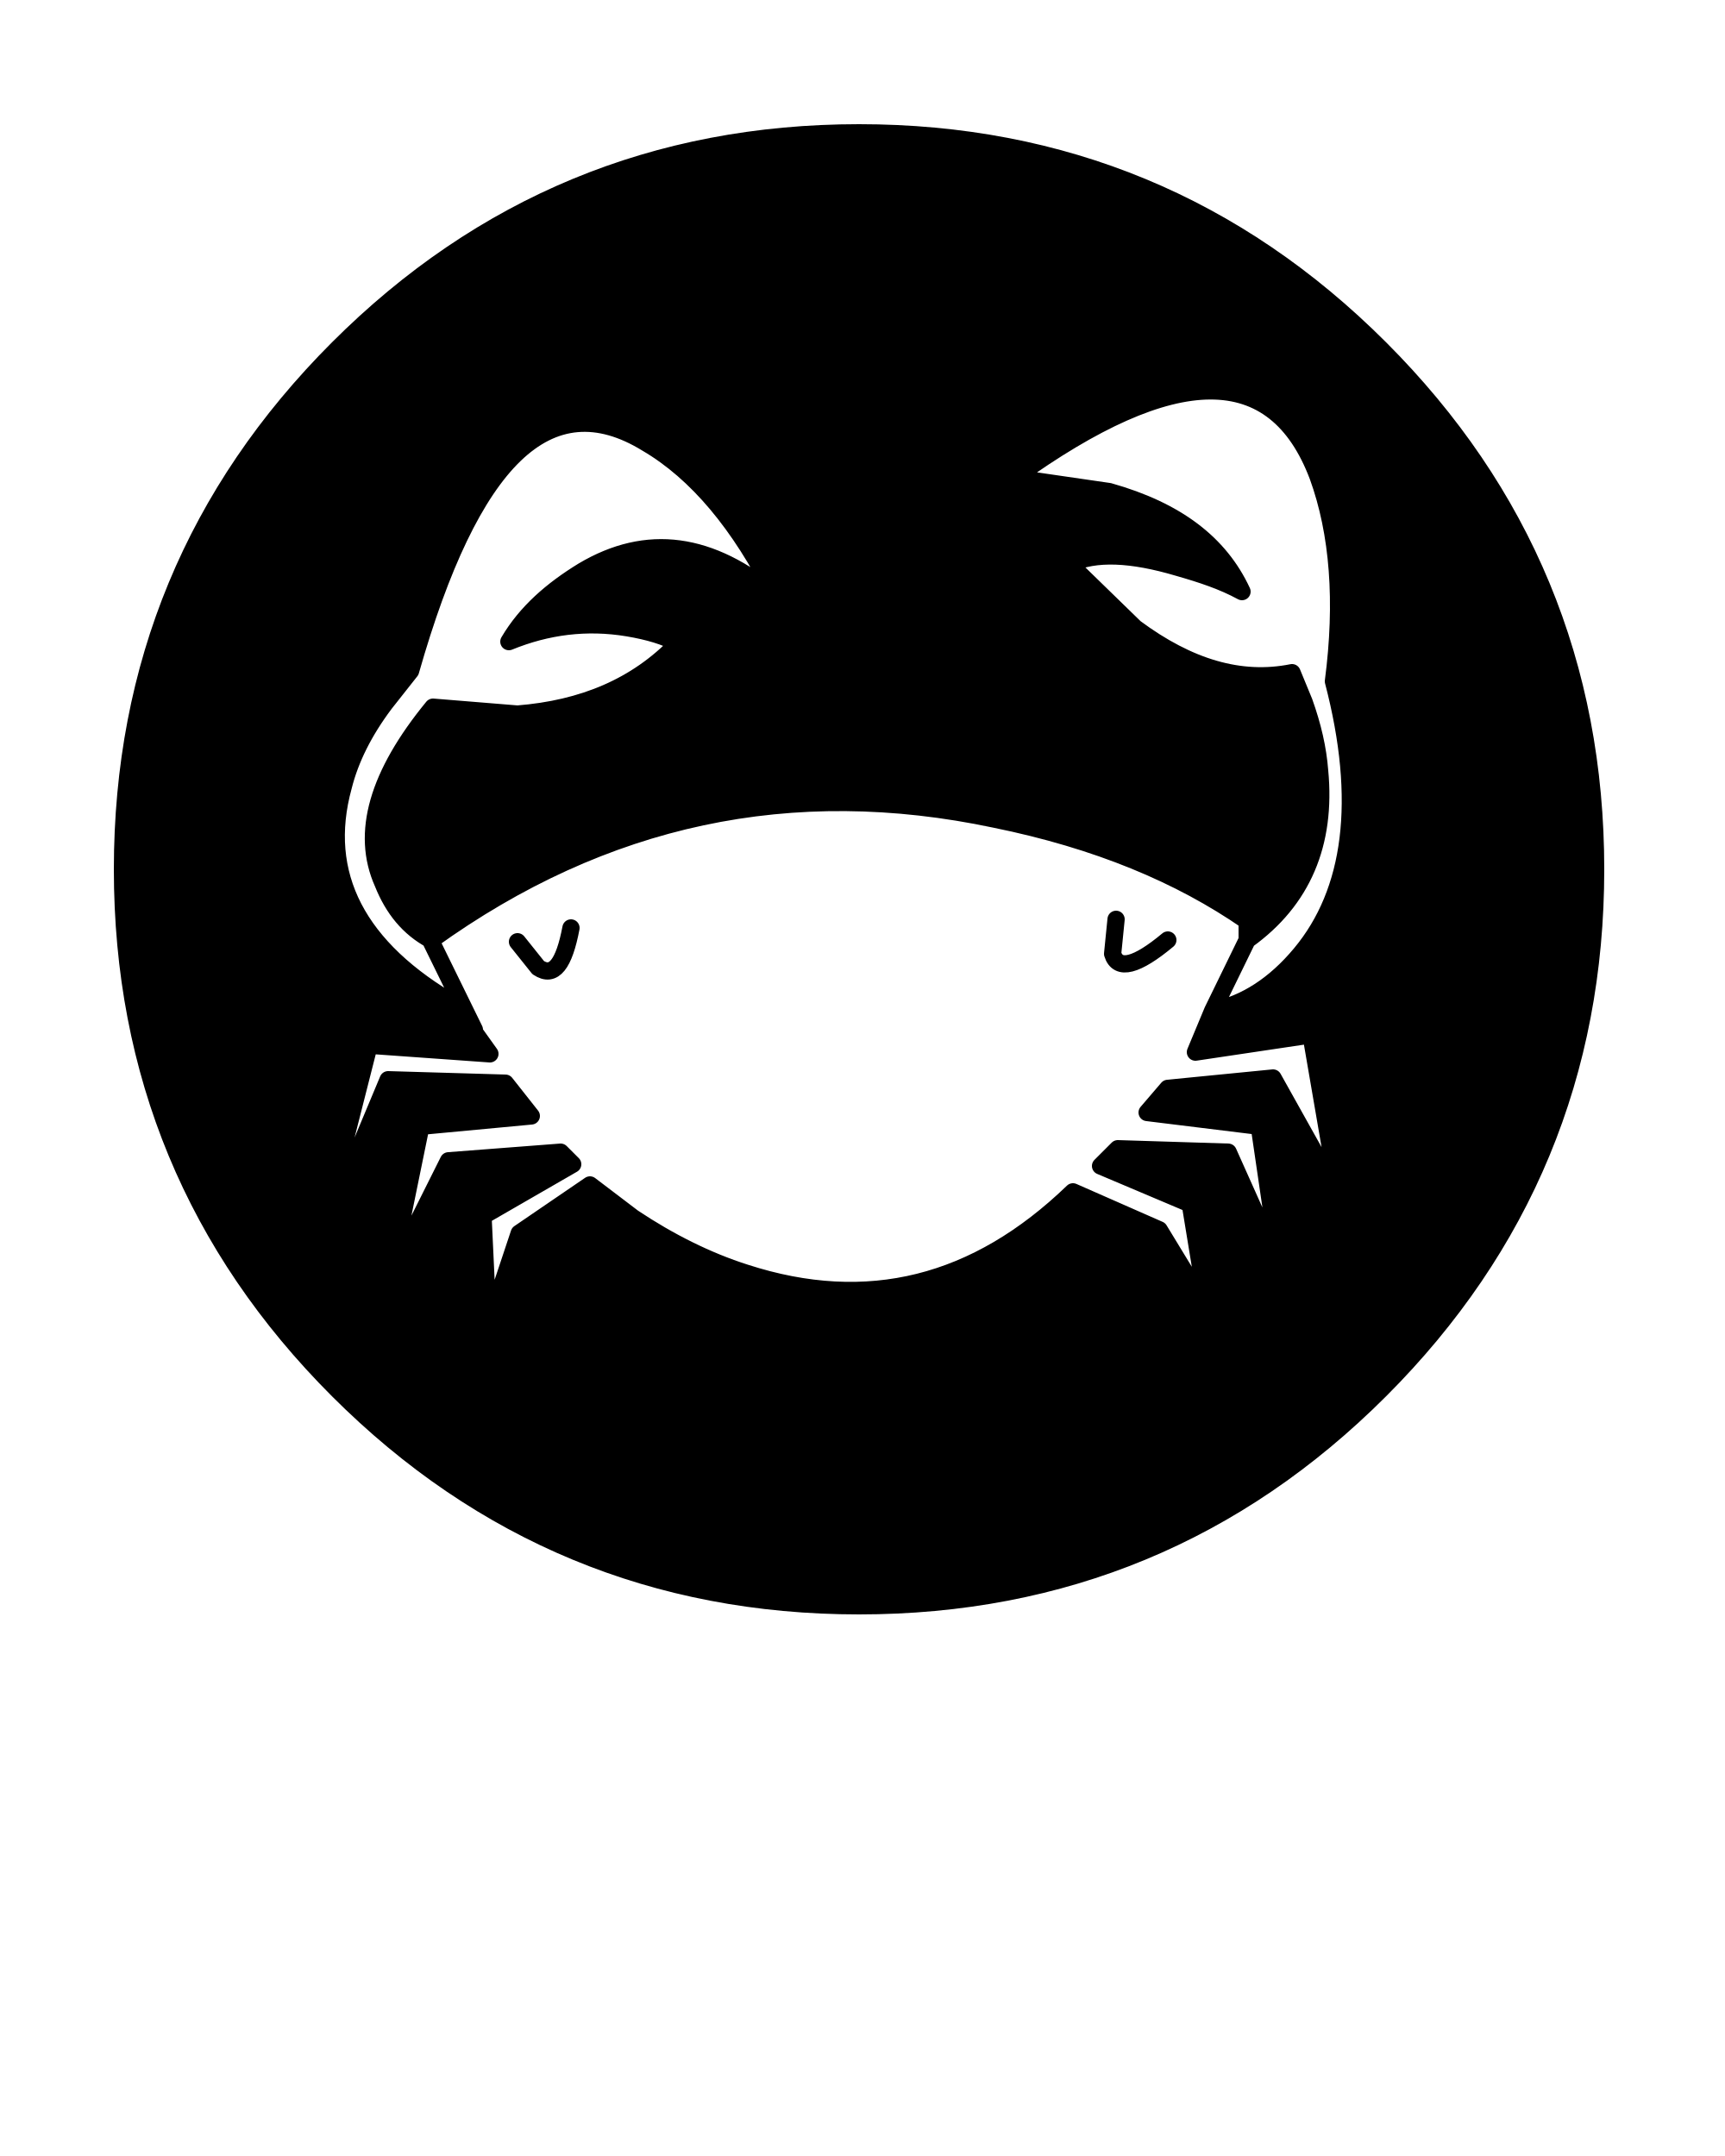
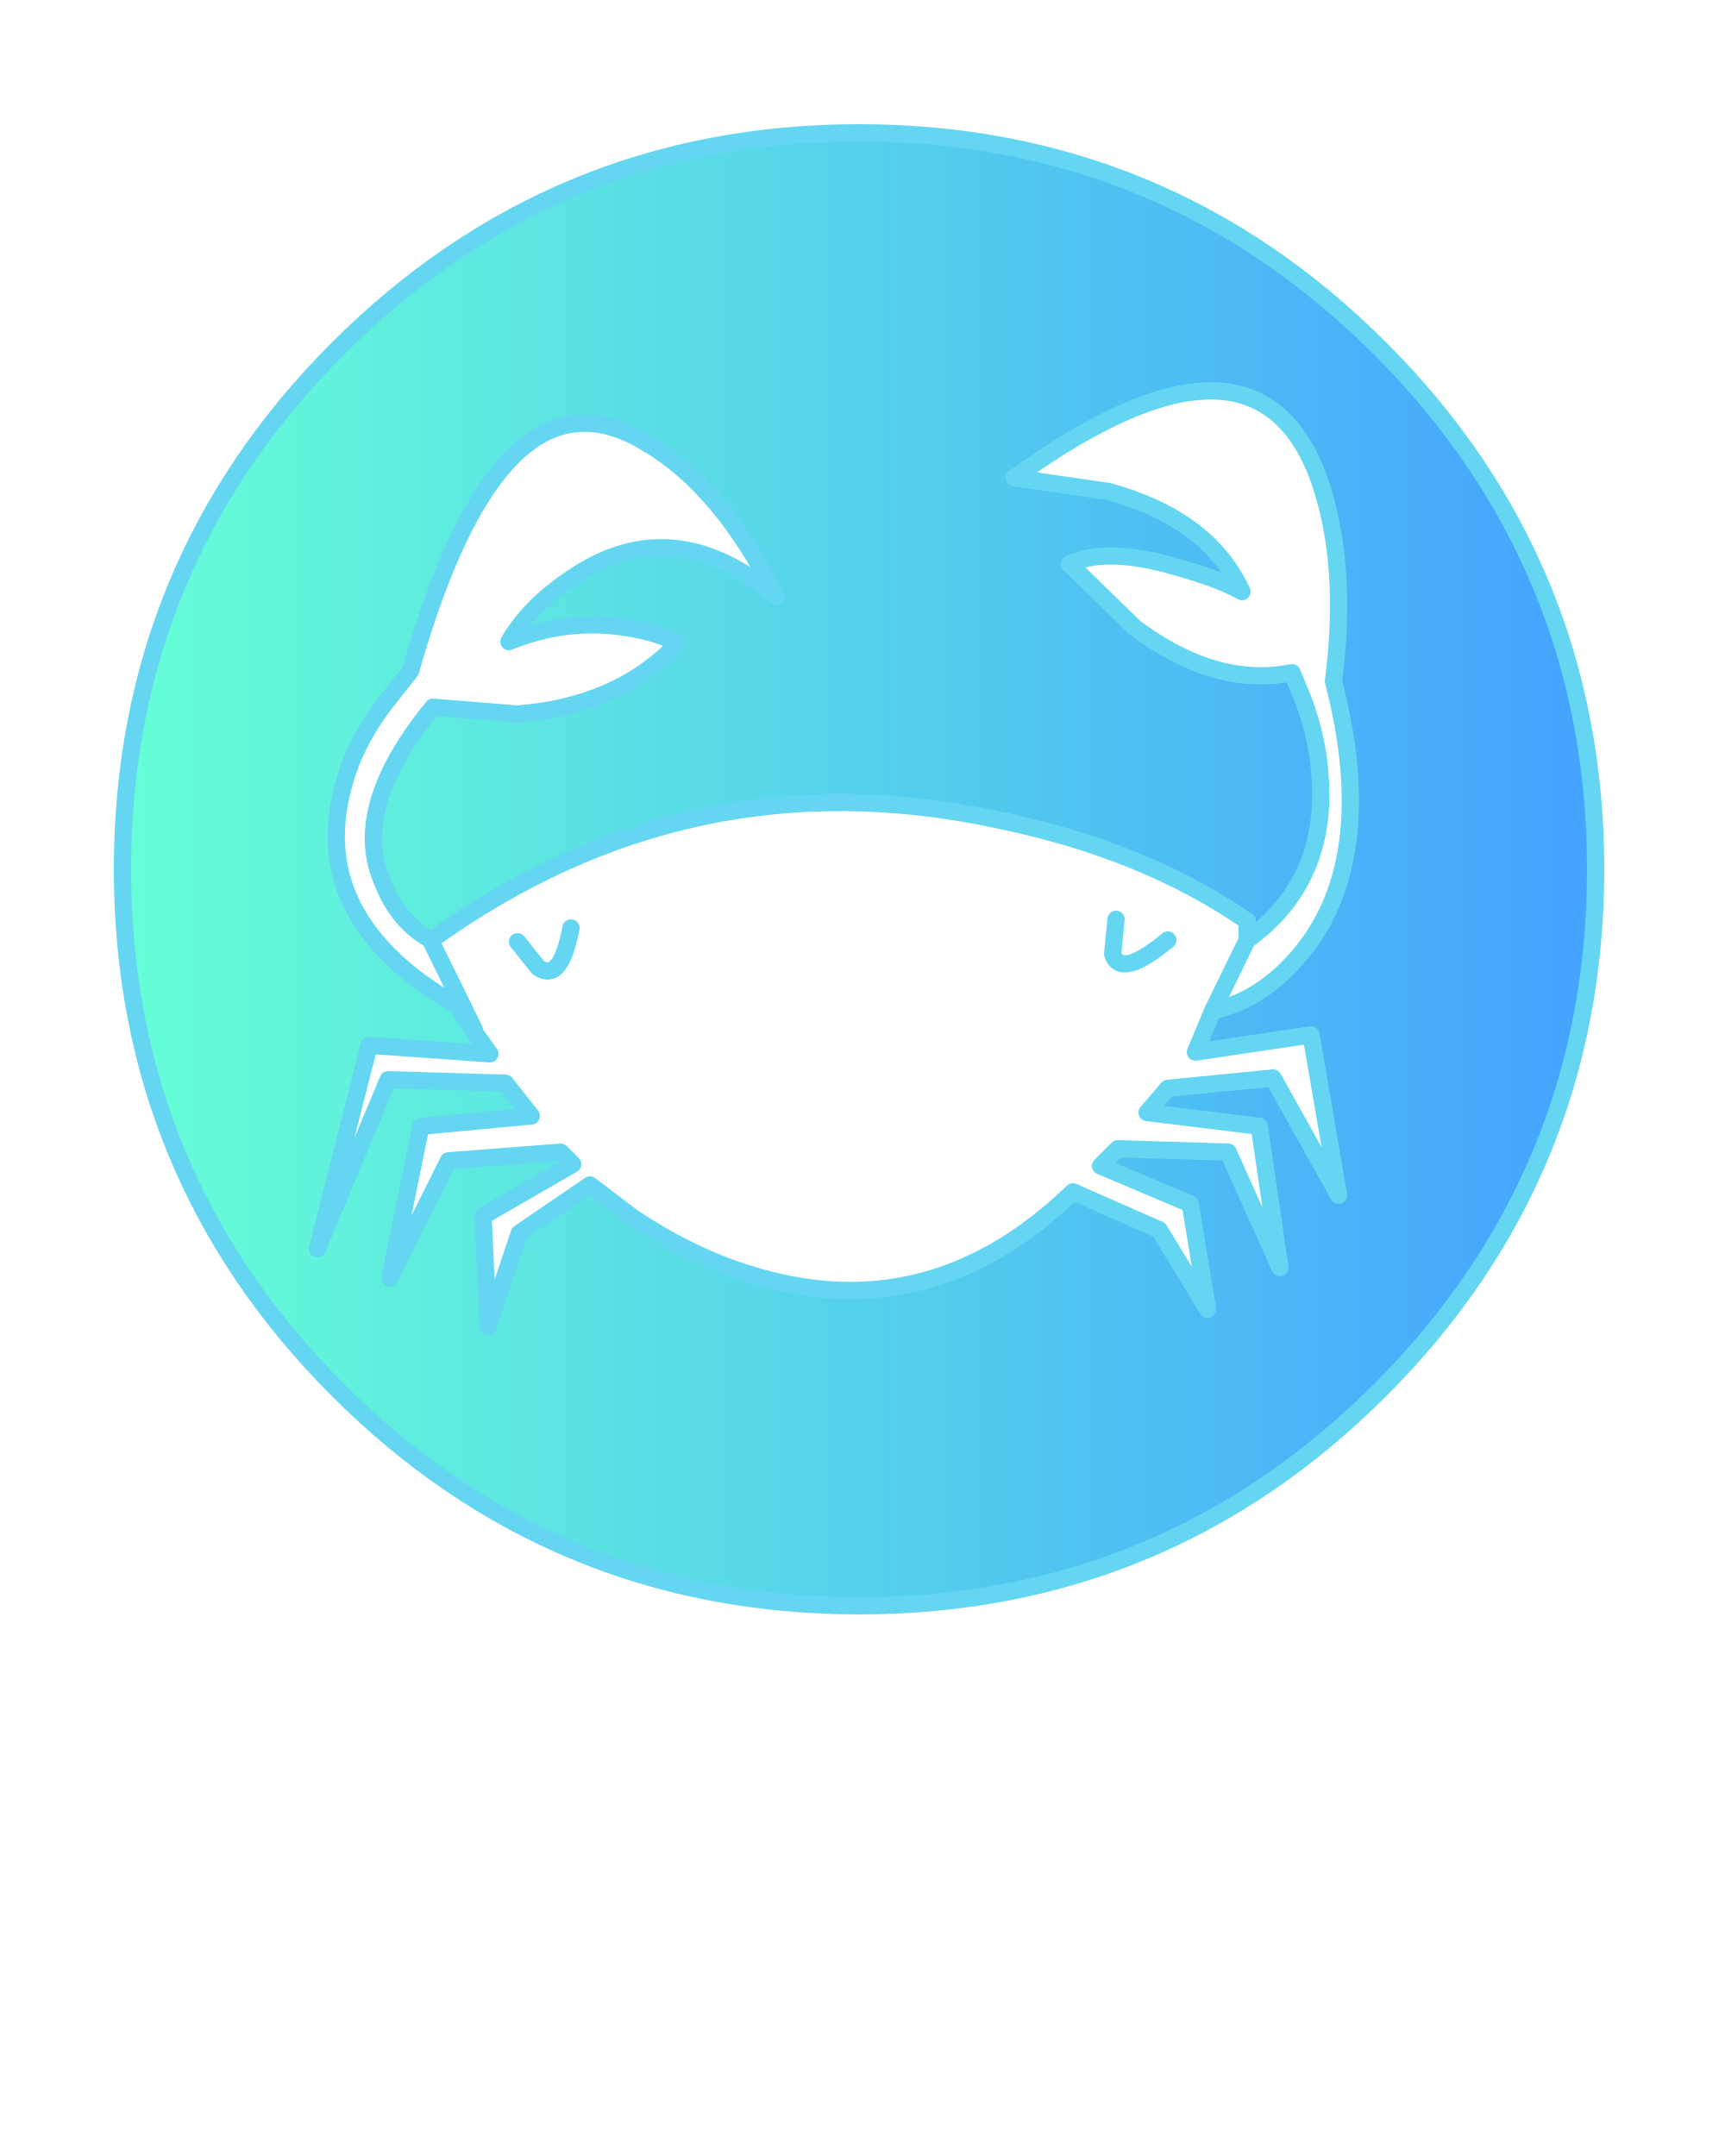
- <svg xmlns="http://www.w3.org/2000/svg" version="1.1" id="Layer_1" x="0px" y="0px" viewBox="0 0 100 125" style="enable-background:new 0 0 100 125;" xml:space="preserve">
+ <svg xmlns="http://www.w3.org/2000/svg" version="1.1" id="Layer_1" opacity="0.8" x="0px" y="0px" viewBox="0 0 100 125" style="enable-background:new 0 0 100 125;" xml:space="preserve">
  <style type="text/css">
- 	.st0{fill:none;stroke:#000000;stroke-linecap:round;stroke-linejoin:round;}
+ 	.st0{fill:url(#SVGID_1_);}
+ 	.st1{fill:none;stroke:#3ECCED;stroke-linecap:round;stroke-linejoin:round;}
</style>
  <g transform="matrix( 1, 0, 0, 1, 0,0) ">
    <g>
      <g id="b">
-         <path d="M80,20.2C71.7,11.9,61.6,7.7,49.8,7.7c-11.8,0-21.9,4.2-30.2,12.5S7.1,38.6,7.1,50.4s4.2,21.9,12.5,30.2     S38,93.1,49.8,93.1S71.7,88.9,80,80.6s12.5-18.4,12.5-30.2S88.3,28.5,80,20.2 M65.8,36.5L62,32.8c1.5-0.7,3.6-0.7,6.3,0.2     c1.4,0.4,2.6,0.9,3.7,1.4c-1.2-2.8-3.8-4.7-7.7-5.8l-5.5-0.8c9.3-6.7,15.1-6.7,17.6-0.1c1.2,3.3,1.5,7.2,0.9,11.9     c1.8,6.9,1.1,12.2-1.9,15.8c-1.5,1.8-3.2,2.9-5.1,3.3l-1,2.4l6.7-1l1.6,9.3l-3.8-6.8l-6.1,0.6l-1.2,1.4l6.5,0.8l1.2,8.2l-3-6.7     l-6.4-0.2l-1,1l5.2,2.2l1,6.1l-2.8-4.6l-5-2.2c-5.6,5.4-11.9,7-19,4.7c-2.2-0.7-4.4-1.8-6.5-3.2l-2.5-1.9l-4.1,2.8l-1.8,5.4     L28,70.5l5.2-3l-0.7-0.7l-6.5,0.5l-3.4,6.8l1.8-8.8l6.4-0.6l-1.5-1.9l-6.8-0.2l-4.1,9.8l3-11.8l7,0.5l-1-1.4l-0.9-1.4     c-5.8-3.3-8-7.6-6.6-12.7c0.4-1.6,1.2-3.2,2.4-4.8l1.5-1.9c3.5-12.3,8-16.7,13.7-13.2c2.9,1.7,5.4,4.7,7.5,8.9     c-3.8-3.2-7.5-3.7-11.2-1.5c-1.8,1.1-3.3,2.4-4.3,4.1c2.2-0.9,4.5-1.2,6.9-0.8c1.2,0.2,2.2,0.5,2.9,0.9c-2.4,2.5-5.5,3.8-9.3,4.1     L25.1,41c-3.2,3.9-4.2,7.3-2.9,10.2c0.6,1.5,1.5,2.6,2.8,3.3c10-7.2,20.9-9.5,32.7-7c5.9,1.2,10.7,3.2,14.6,5.9v1.1     c3.2-2.3,4.6-5.6,4.2-9.8c-0.1-1.3-0.4-2.7-0.9-4l-0.7-1.7C71.9,39.7,68.8,38.8,65.8,36.5z" />
+         <linearGradient id="SVGID_1_" gradientUnits="userSpaceOnUse" x1="7.1" y1="50.4" x2="92.5" y2="50.4">
+           <stop offset="0" style="stop-color:#3FFFCC" />
+           <stop offset="1" style="stop-color:#158CFF" />
+         </linearGradient>
+         <path class="st0" d="M80,20.2C71.7,11.9,61.6,7.7,49.8,7.7s-21.9,4.2-30.2,12.5S7.1,38.6,7.1,50.4s4.2,21.9,12.5,30.2     S38,93.1,49.8,93.1S71.7,88.9,80,80.6s12.5-18.4,12.5-30.2S88.3,28.5,80,20.2 M65.8,36.5L62,32.8c1.5-0.7,3.6-0.7,6.3,0.2     c1.4,0.4,2.6,0.9,3.7,1.4c-1.2-2.8-3.8-4.7-7.7-5.8l-5.5-0.8c9.3-6.7,15.1-6.7,17.6-0.1c1.2,3.3,1.5,7.2,0.9,11.9     c1.8,6.9,1.1,12.2-1.9,15.8c-1.5,1.8-3.2,2.9-5.1,3.3l-1,2.4l6.7-1l1.6,9.3l-3.8-6.8l-6.1,0.6l-1.2,1.4l6.5,0.8l1.2,8.2l-3-6.7     l-6.4-0.2l-1,1l5.2,2.2l1,6.1l-2.8-4.6l-5-2.2c-5.6,5.4-11.9,7-19,4.7c-2.2-0.7-4.4-1.8-6.5-3.2l-2.5-1.9l-4.1,2.8L28.3,77     L28,70.5l5.2-3l-0.7-0.7L26,67.3l-3.4,6.8l1.8-8.8l6.4-0.6l-1.5-1.9l-6.8-0.2l-4.1,9.8l3-11.8l7,0.5l-1-1.4l-0.9-1.4     c-5.8-3.3-8-7.6-6.6-12.7c0.4-1.6,1.2-3.2,2.4-4.8l1.5-1.9c3.5-12.3,8-16.7,13.7-13.2c2.9,1.7,5.4,4.7,7.5,8.9     c-3.8-3.2-7.5-3.7-11.2-1.5c-1.8,1.1-3.3,2.4-4.3,4.1c2.2-0.9,4.5-1.2,6.9-0.8c1.2,0.2,2.2,0.5,2.9,0.9c-2.4,2.5-5.5,3.8-9.3,4.1     L25.1,41c-3.2,3.9-4.2,7.3-2.9,10.2c0.6,1.5,1.5,2.6,2.8,3.3c10-7.2,20.9-9.5,32.7-7c5.9,1.2,10.7,3.2,14.6,5.9v1.1     c3.2-2.3,4.6-5.6,4.2-9.8c-0.1-1.3-0.4-2.7-0.9-4L74.9,39C71.9,39.7,68.8,38.8,65.8,36.5z" />
      </g>
    </g>
    <g>
-       <path id="a" class="st0" d="M70.3,58.6c1.9-0.4,3.6-1.5,5.1-3.3c3-3.6,3.7-8.9,1.9-15.8c0.6-4.6,0.3-8.6-0.9-11.9    c-2.5-6.6-8.3-6.6-17.6,0.1l5.5,0.8c3.9,1.1,6.4,3,7.7,5.8c-1.1-0.6-2.3-1-3.7-1.4c-2.7-0.8-4.8-0.9-6.3-0.2l3.8,3.7    c3.1,2.3,6.1,3.2,9.1,2.6l0.7,1.7c0.5,1.4,0.8,2.7,0.9,4c0.4,4.2-1,7.5-4.2,9.8L70.3,58.6l-1,2.4l6.7-1l1.6,9.3l-3.8-6.8l-6.1,0.6    l-1.2,1.4l6.5,0.8l1.2,8.2l-3-6.7l-6.4-0.2l-1,1l5.2,2.2l1,6.1l-2.8-4.6l-5-2.2c-5.6,5.4-11.9,7-19,4.7c-2.2-0.7-4.4-1.8-6.5-3.2    l-2.5-1.9l-4.1,2.8l-1.8,5.4L28,70.5l5.2-3l-0.7-0.7l-6.5,0.5l-3.4,6.8l1.8-8.8l6.4-0.6l-1.5-1.9l-6.8-0.2l-4.1,9.8l3-11.8l7,0.5    l-1-1.4l-0.9-1.4c-5.8-3.3-8-7.6-6.6-12.7c0.4-1.6,1.2-3.2,2.4-4.8l1.5-1.9c3.5-12.3,8-16.7,13.7-13.2c2.9,1.7,5.4,4.7,7.5,8.9    c-3.8-3.2-7.5-3.7-11.2-1.5c-1.8,1.1-3.3,2.4-4.3,4.1c2.2-0.9,4.5-1.2,6.9-0.8c1.2,0.2,2.2,0.5,2.9,0.9c-2.4,2.5-5.5,3.8-9.3,4.1    L25.1,41c-3.2,3.9-4.2,7.3-2.9,10.2c0.6,1.5,1.5,2.6,2.8,3.3c10-7.2,20.9-9.5,32.7-7c5.9,1.2,10.7,3.2,14.6,5.9v1.1 M92.5,50.4    c0,11.8-4.2,21.9-12.5,30.2S61.6,93.1,49.8,93.1s-21.9-4.2-30.2-12.5S7.1,62.2,7.1,50.4s4.2-21.9,12.5-30.2S38,7.7,49.8,7.7    c11.8,0,21.9,4.2,30.2,12.5S92.5,38.6,92.5,50.4z M30,54.6l1.2,1.5c0.9,0.6,1.5-0.2,1.9-2.3 M25,54.6l2.5,5.1 M64.7,53.3l-0.2,2    c0.3,1,1.4,0.7,3.2-0.8" />
+       <path id="a" class="st1" d="M70.3,58.6c1.9-0.4,3.6-1.5,5.1-3.3c3-3.6,3.7-8.9,1.9-15.8c0.6-4.6,0.3-8.6-0.9-11.9    c-2.5-6.6-8.3-6.6-17.6,0.1l5.5,0.8c3.9,1.1,6.4,3,7.7,5.8c-1.1-0.6-2.3-1-3.7-1.4c-2.7-0.8-4.8-0.9-6.3-0.2l3.8,3.7    c3.1,2.3,6.1,3.2,9.1,2.6l0.7,1.7c0.5,1.4,0.8,2.7,0.9,4c0.4,4.2-1,7.5-4.2,9.8L70.3,58.6l-1,2.4l6.7-1l1.6,9.3l-3.8-6.8l-6.1,0.6    l-1.2,1.4l6.5,0.8l1.2,8.2l-3-6.7l-6.4-0.2l-1,1l5.2,2.2l1,6.1l-2.8-4.6l-5-2.2c-5.6,5.4-11.9,7-19,4.7c-2.2-0.7-4.4-1.8-6.5-3.2    l-2.5-1.9l-4.1,2.8l-1.8,5.4L28,70.5l5.2-3l-0.7-0.7L26,67.3l-3.4,6.8l1.8-8.8l6.4-0.6l-1.5-1.9l-6.8-0.2l-4.1,9.8l3-11.8l7,0.5    l-1-1.4l-0.9-1.4c-5.8-3.3-8-7.6-6.6-12.7c0.4-1.6,1.2-3.2,2.4-4.8l1.5-1.9c3.5-12.3,8-16.7,13.7-13.2c2.9,1.7,5.4,4.7,7.5,8.9    c-3.8-3.2-7.5-3.7-11.2-1.5c-1.8,1.1-3.3,2.4-4.3,4.1c2.2-0.9,4.5-1.2,6.9-0.8c1.2,0.2,2.2,0.5,2.9,0.9c-2.4,2.5-5.5,3.8-9.3,4.1    L25.1,41c-3.2,3.9-4.2,7.3-2.9,10.2c0.6,1.5,1.5,2.6,2.8,3.3c10-7.2,20.9-9.5,32.7-7c5.9,1.2,10.7,3.2,14.6,5.9v1.1 M92.5,50.4    c0,11.8-4.2,21.9-12.5,30.2S61.6,93.1,49.8,93.1s-21.9-4.2-30.2-12.5S7.1,62.2,7.1,50.4s4.2-21.9,12.5-30.2S38,7.7,49.8,7.7    S71.7,11.9,80,20.2S92.5,38.6,92.5,50.4z M30,54.6l1.2,1.5c0.9,0.6,1.5-0.2,1.9-2.3 M25,54.6l2.5,5.1 M64.7,53.3l-0.2,2    c0.3,1,1.4,0.7,3.2-0.8" />
    </g>
  </g>
</svg>
